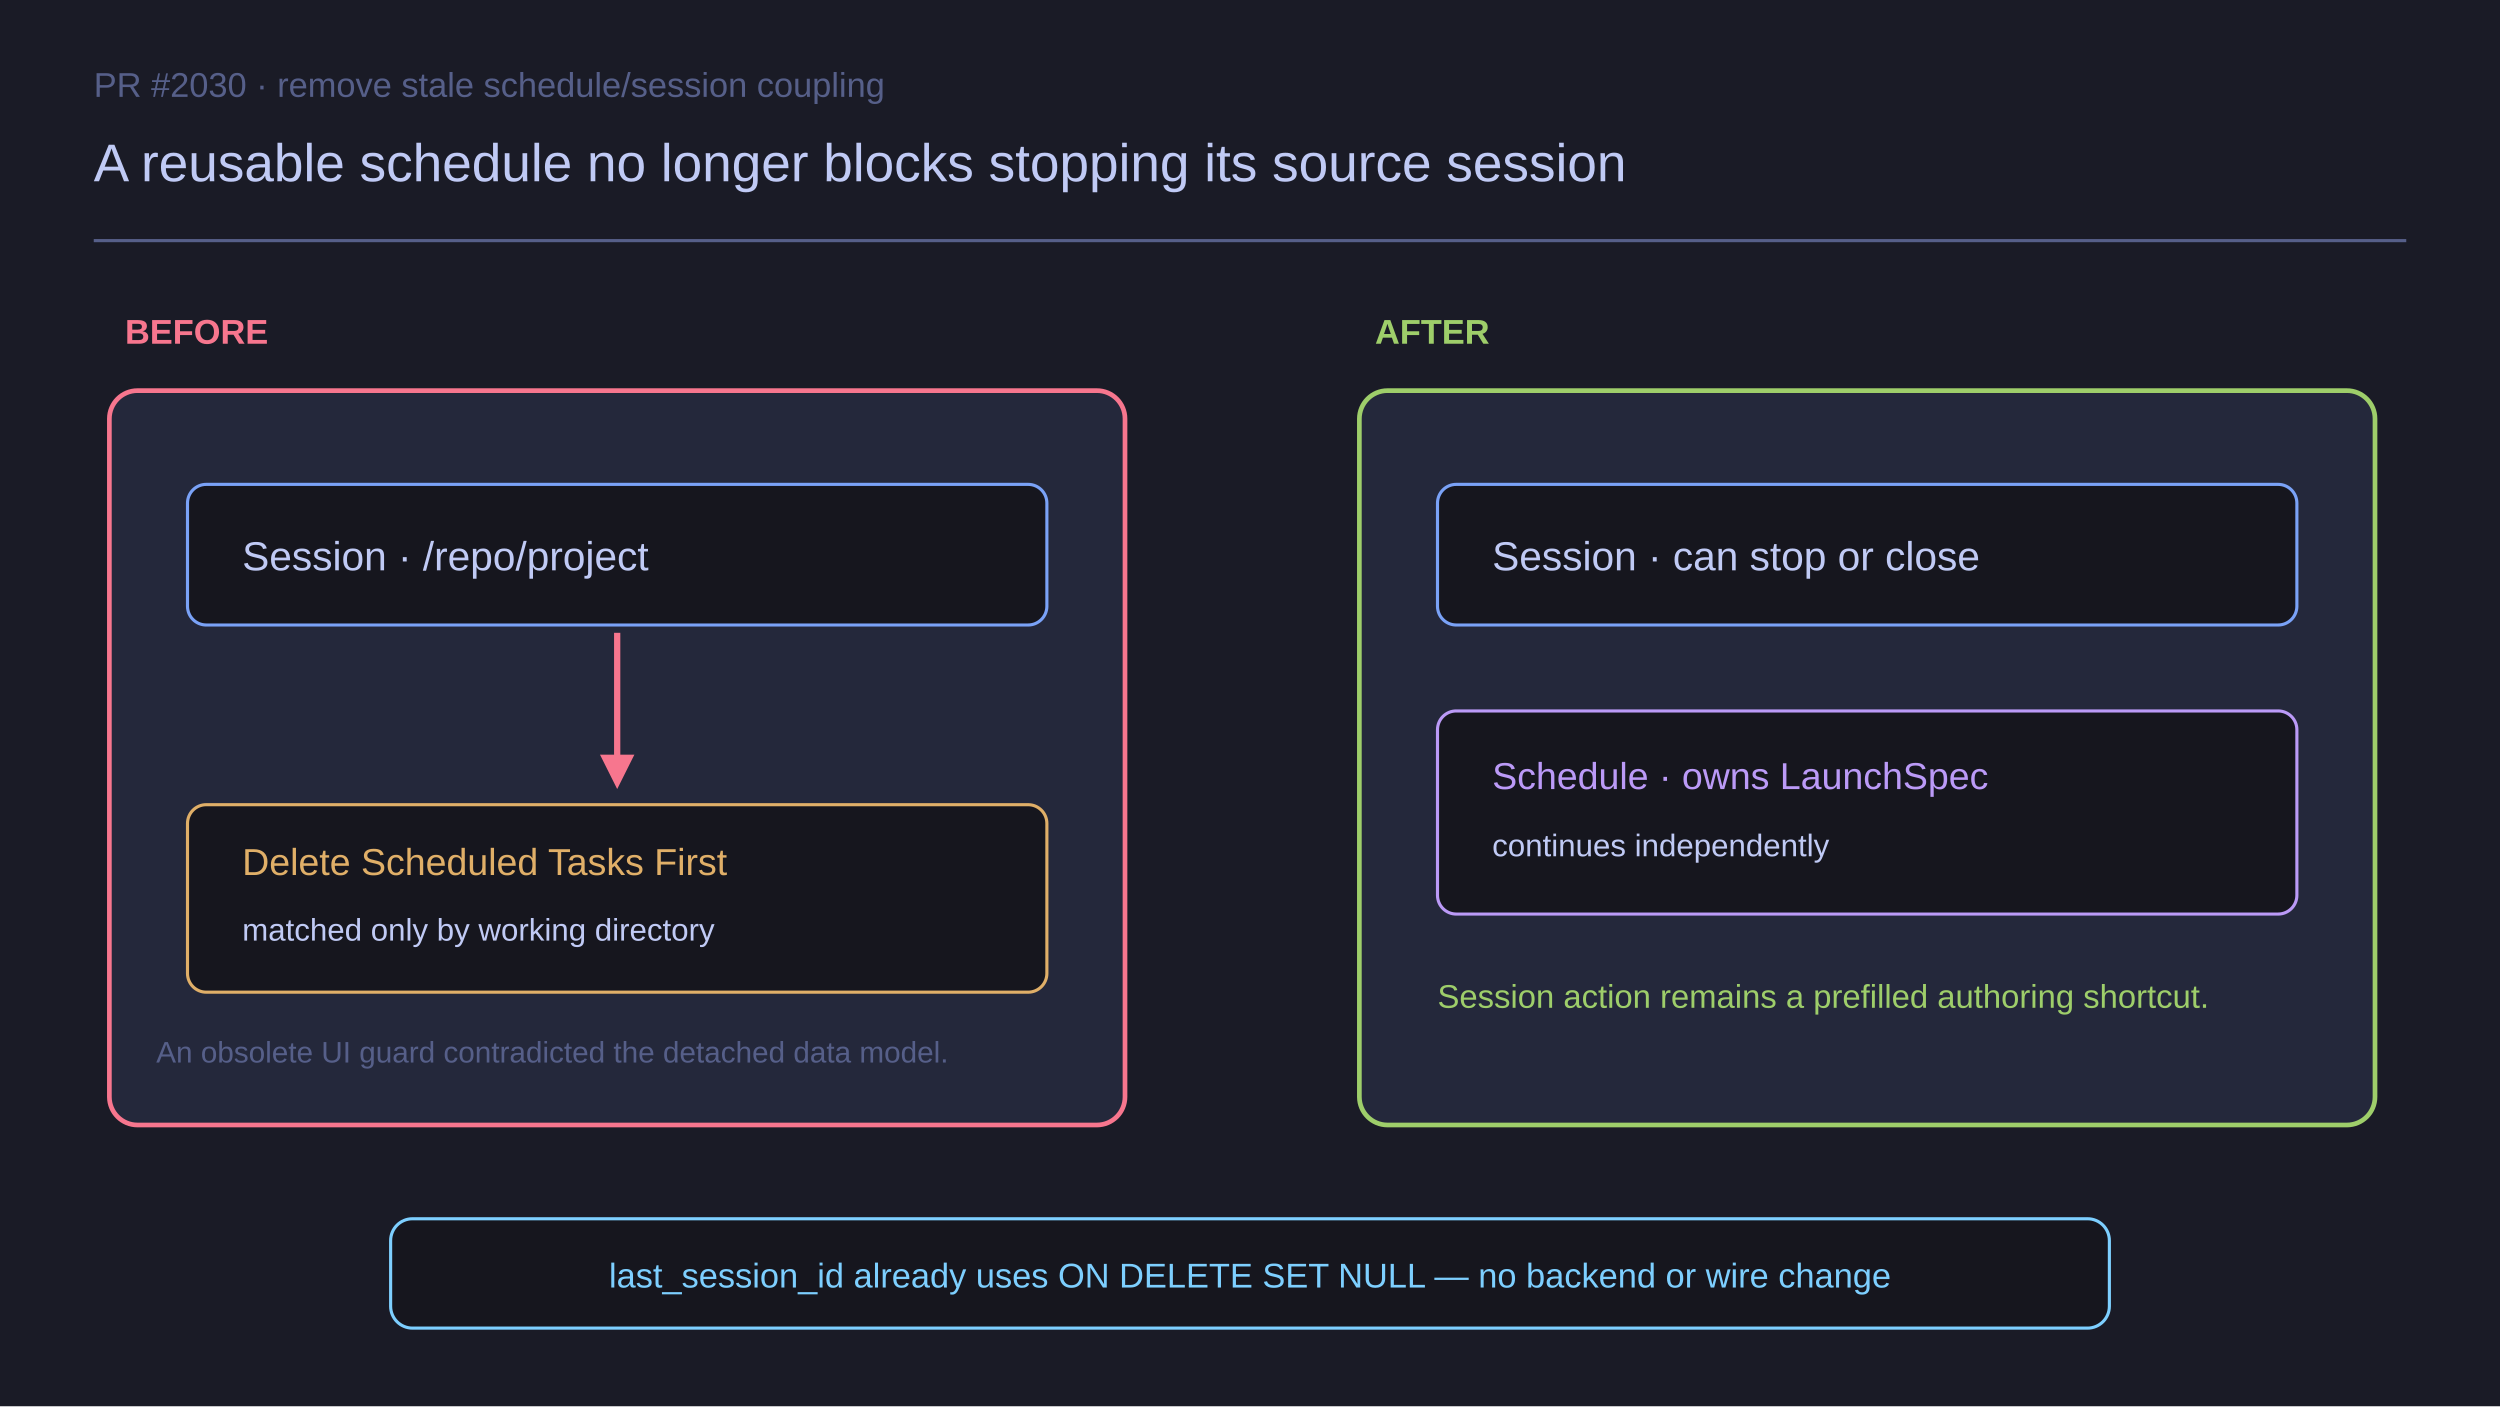
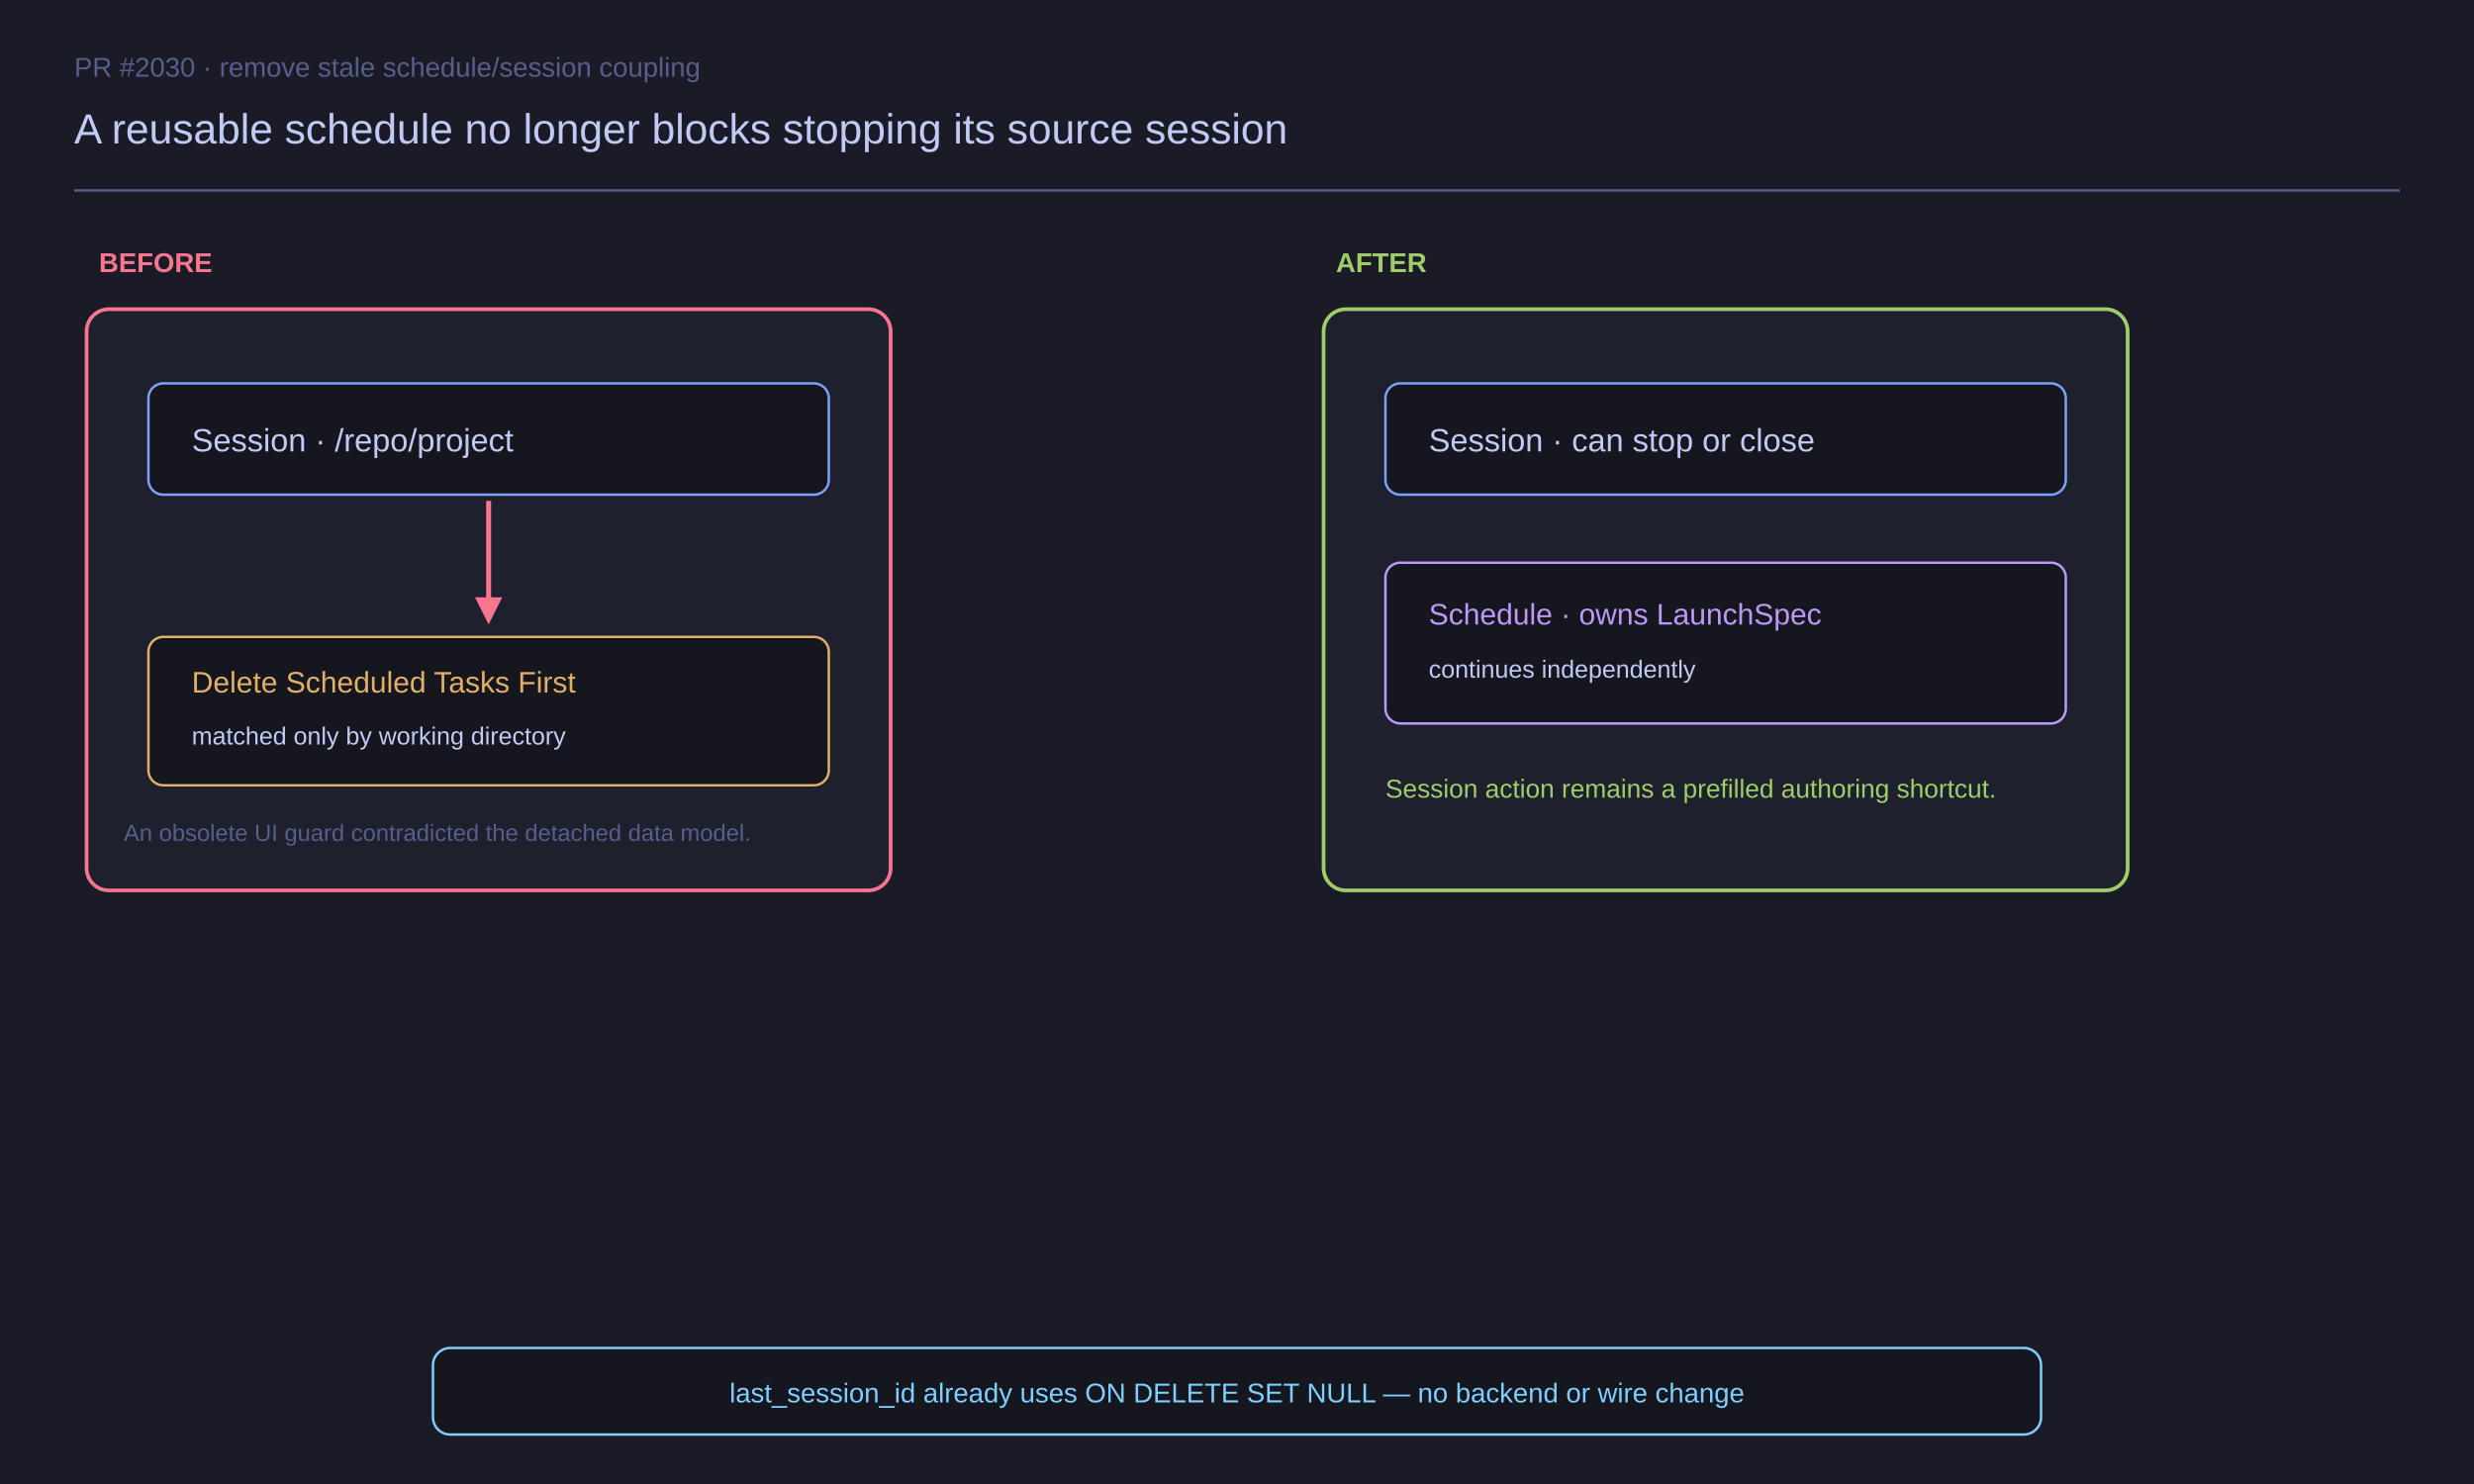
- <svg xmlns="http://www.w3.org/2000/svg" width="1600" height="900" viewBox="0 0 1600 900">
-   <rect width="1600" height="900" fill="#1a1b26" />
+ <svg xmlns="http://www.w3.org/2000/svg" width="2000" height="1200" viewBox="0 0 2000 1200">
+   <rect width="2000" height="1200" fill="#1a1b26" />
  <text x="60" y="62" fill="#565f89" font-family="Arial, sans-serif" font-size="22">PR #2030 · remove stale schedule/session coupling</text>
  <text x="60" y="116" fill="#c0caf5" font-family="Arial, sans-serif" font-size="34">A reusable schedule no longer blocks stopping its source session</text>
-   <line x1="60" y1="154" x2="1540" y2="154" stroke="#565f89" stroke-width="2" />
+   <line x1="60" y1="154" x2="1940" y2="154" stroke="#565f89" stroke-width="2" />
  <text x="80" y="220" fill="#f7768e" font-family="Arial, sans-serif" font-size="22" font-weight="bold">BEFORE</text>
-   <rect x="70" y="250" width="650" height="470" rx="18" fill="#24283b" stroke="#f7768e" stroke-width="3" />
+   <rect x="70" y="250" width="650" height="470" rx="18" fill="#1e202e" stroke="#f7768e" stroke-width="3" />
  <rect x="120" y="310" width="550" height="90" rx="12" fill="#16161e" stroke="#7aa2f7" stroke-width="2" />
  <text x="155" y="365" fill="#c0caf5" font-family="Arial, sans-serif" font-size="26">Session · /repo/project</text>
  <path d="M395 405 L395 485" stroke="#f7768e" stroke-width="4" />
  <polygon points="395,505 384,483 406,483" fill="#f7768e" />
  <rect x="120" y="515" width="550" height="120" rx="12" fill="#16161e" stroke="#e0af68" stroke-width="2" />
  <text x="155" y="560" fill="#e0af68" font-family="Arial, sans-serif" font-size="24">Delete Scheduled Tasks First</text>
  <text x="155" y="602" fill="#c0caf5" font-family="Arial, sans-serif" font-size="20">matched only by working directory</text>
  <text x="100" y="680" fill="#565f89" font-family="Arial, sans-serif" font-size="19">An obsolete UI guard contradicted the detached data model.</text>
-   <text x="880" y="220" fill="#9ece6a" font-family="Arial, sans-serif" font-size="22" font-weight="bold">AFTER</text>
-   <rect x="870" y="250" width="650" height="470" rx="18" fill="#24283b" stroke="#9ece6a" stroke-width="3" />
-   <rect x="920" y="310" width="550" height="90" rx="12" fill="#16161e" stroke="#7aa2f7" stroke-width="2" />
-   <text x="955" y="365" fill="#c0caf5" font-family="Arial, sans-serif" font-size="26">Session · can stop or close</text>
-   <rect x="920" y="455" width="550" height="130" rx="12" fill="#16161e" stroke="#bb9af7" stroke-width="2" />
-   <text x="955" y="505" fill="#bb9af7" font-family="Arial, sans-serif" font-size="24">Schedule · owns LaunchSpec</text>
-   <text x="955" y="548" fill="#c0caf5" font-family="Arial, sans-serif" font-size="20">continues independently</text>
-   <text x="920" y="645" fill="#9ece6a" font-family="Arial, sans-serif" font-size="21">Session action remains a prefilled authoring shortcut.</text>
-   <rect x="250" y="780" width="1100" height="70" rx="14" fill="#16161e" stroke="#7dcfff" stroke-width="2" />
-   <text x="800" y="824" text-anchor="middle" fill="#7dcfff" font-family="Arial, sans-serif" font-size="22">last_session_id already uses ON DELETE SET NULL — no backend or wire change</text>
+   <text x="1080" y="220" fill="#9ece6a" font-family="Arial, sans-serif" font-size="22" font-weight="bold">AFTER</text>
+   <rect x="1070" y="250" width="650" height="470" rx="18" fill="#1e202e" stroke="#9ece6a" stroke-width="3" />
+   <rect x="1120" y="310" width="550" height="90" rx="12" fill="#16161e" stroke="#7aa2f7" stroke-width="2" />
+   <text x="1155" y="365" fill="#c0caf5" font-family="Arial, sans-serif" font-size="26">Session · can stop or close</text>
+   <rect x="1120" y="455" width="550" height="130" rx="12" fill="#16161e" stroke="#bb9af7" stroke-width="2" />
+   <text x="1155" y="505" fill="#bb9af7" font-family="Arial, sans-serif" font-size="24">Schedule · owns LaunchSpec</text>
+   <text x="1155" y="548" fill="#c0caf5" font-family="Arial, sans-serif" font-size="20">continues independently</text>
+   <text x="1120" y="645" fill="#9ece6a" font-family="Arial, sans-serif" font-size="21">Session action remains a prefilled authoring shortcut.</text>
+   <rect x="350" y="1090" width="1300" height="70" rx="14" fill="#16161e" stroke="#7dcfff" stroke-width="2" />
+   <text x="1000" y="1134" text-anchor="middle" fill="#7dcfff" font-family="Arial, sans-serif" font-size="22">last_session_id already uses ON DELETE SET NULL — no backend or wire change</text>
</svg>
